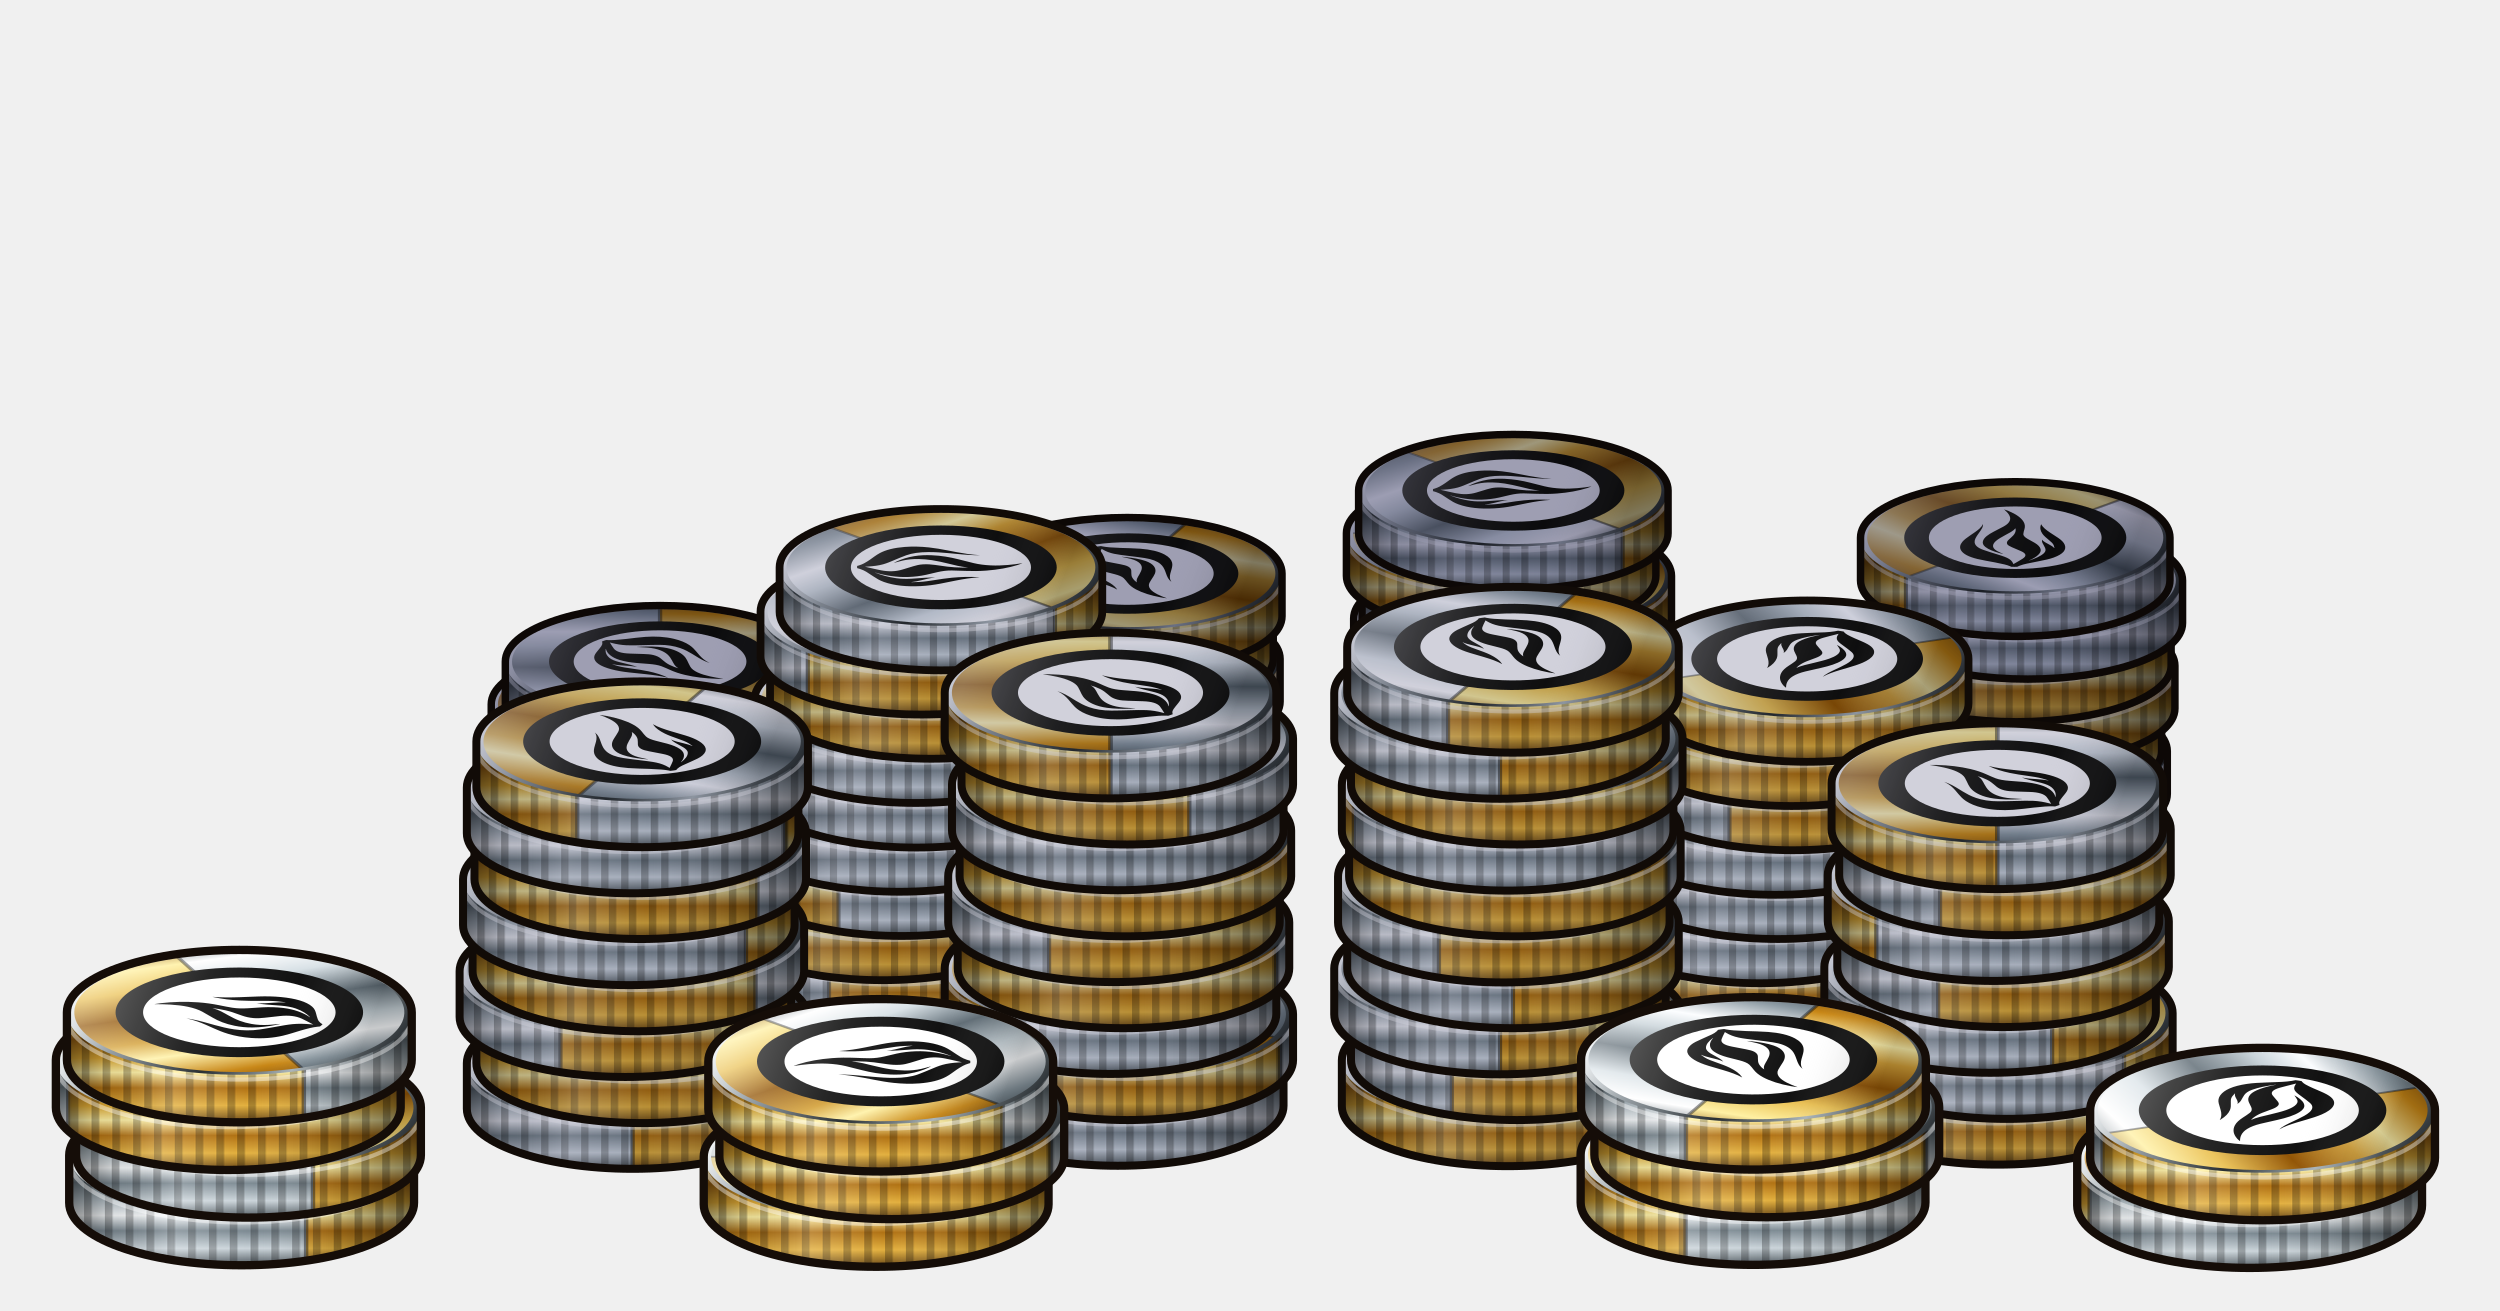
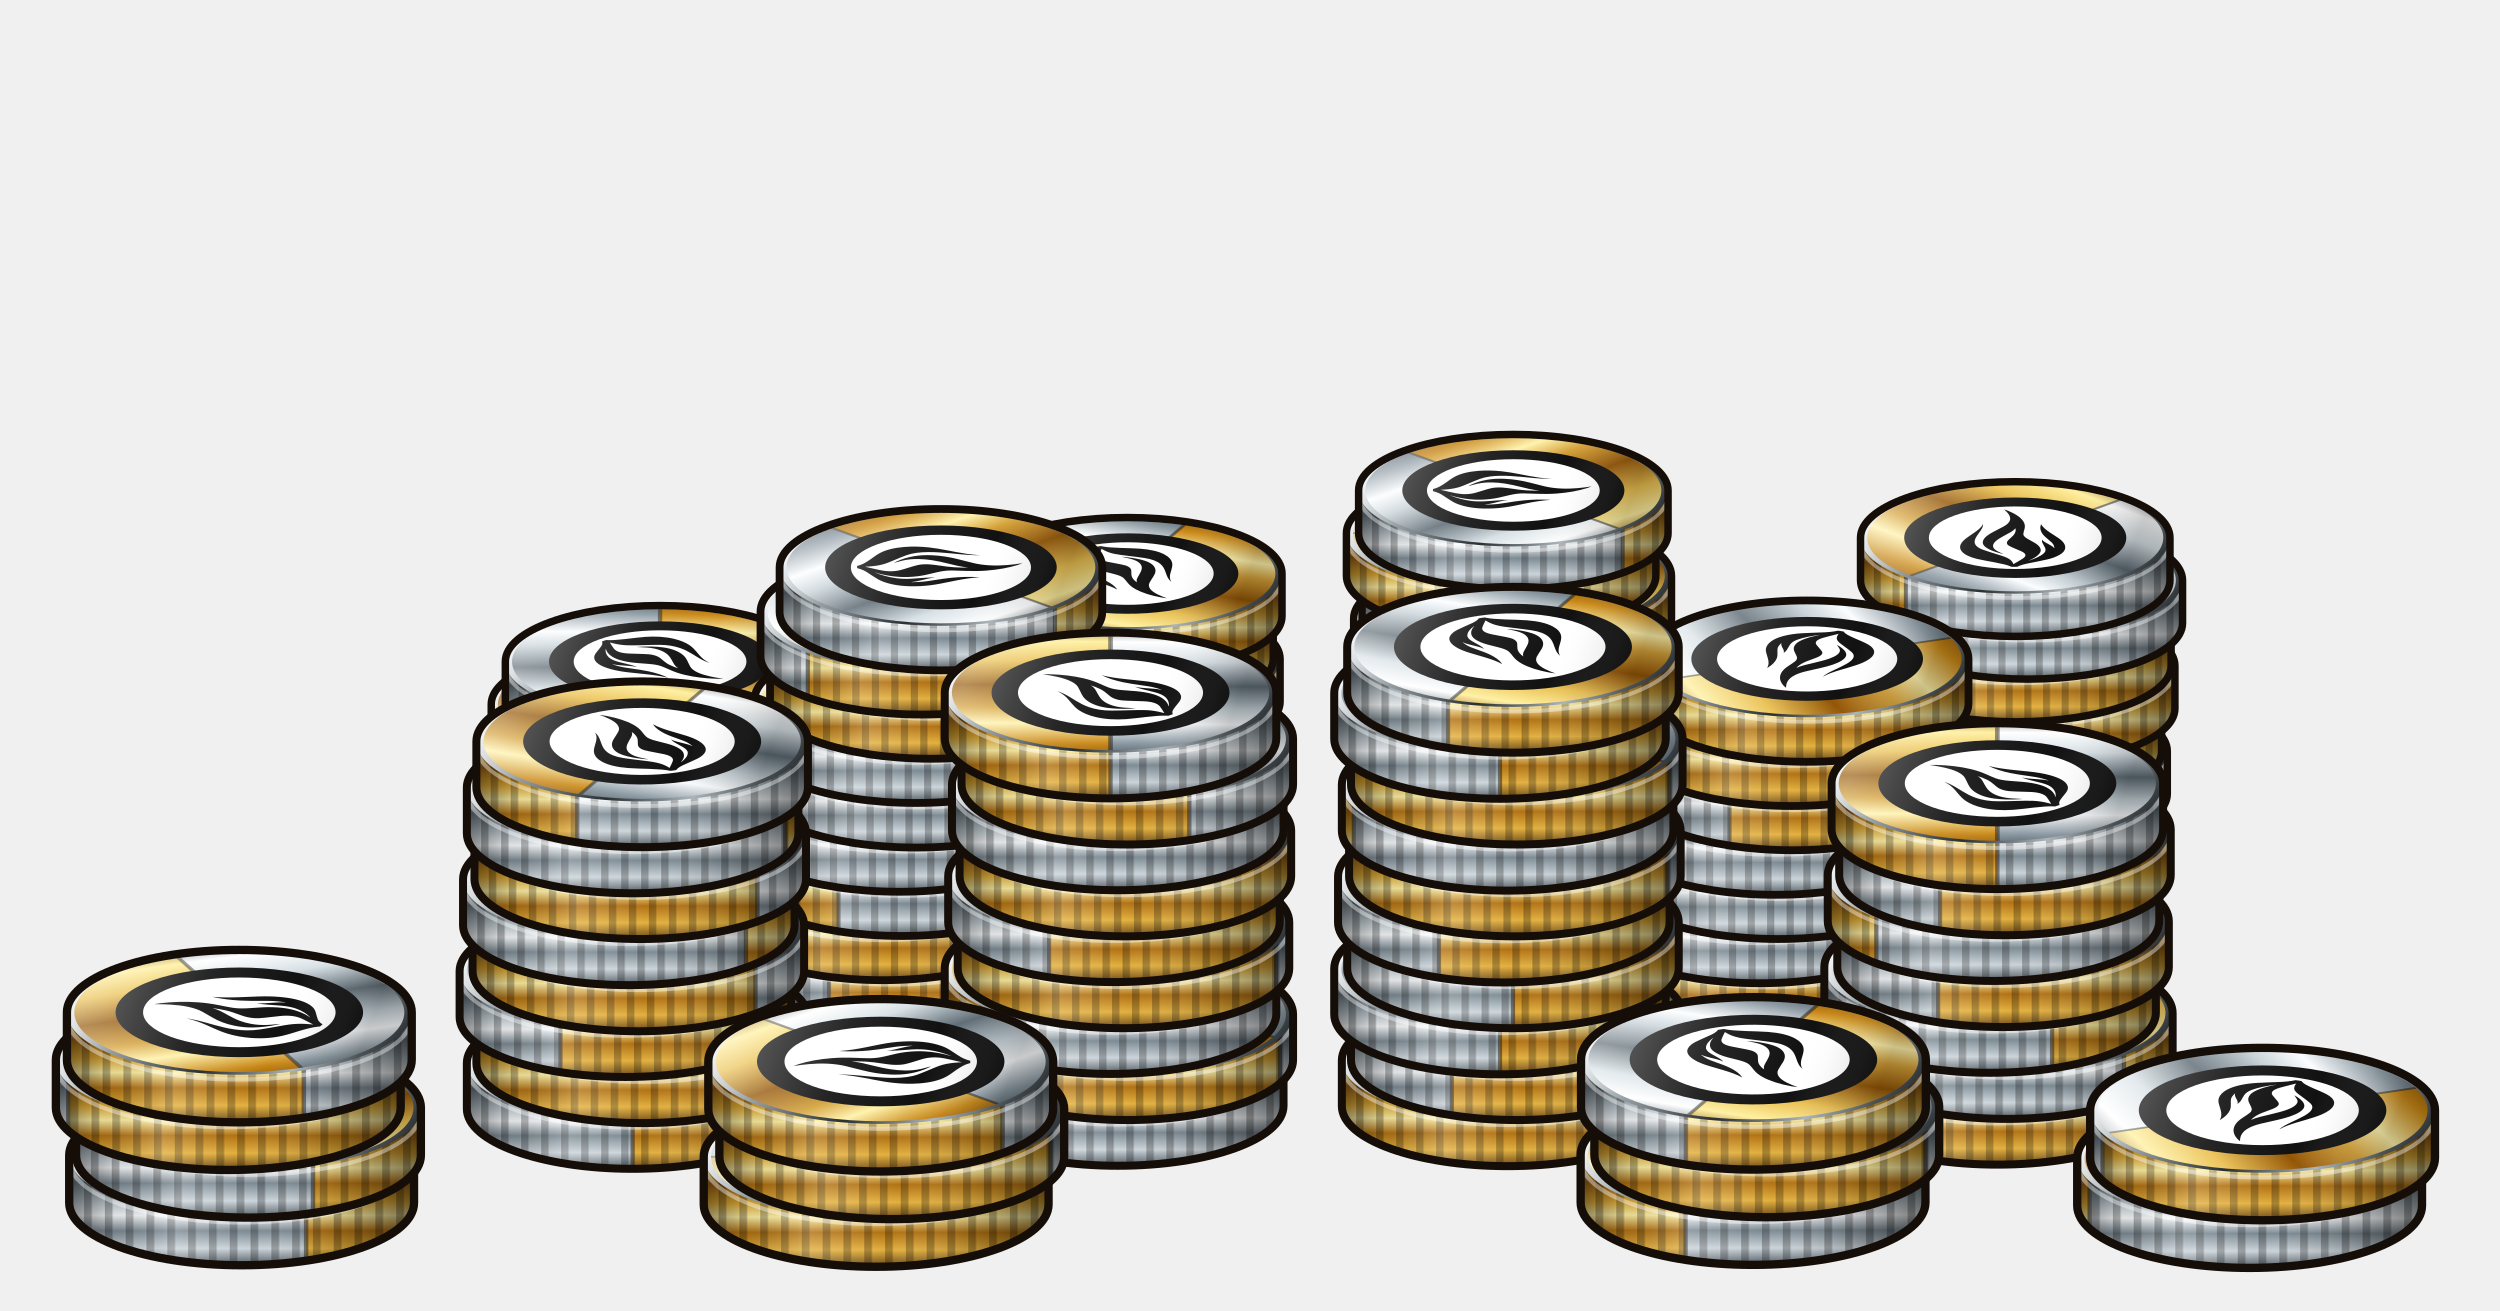
<svg xmlns="http://www.w3.org/2000/svg" xmlns:xlink="http://www.w3.org/1999/xlink" viewBox="0 0 656 344" width="656" height="344">
  <defs>
    <linearGradient id="pile-face-gold" x1="12" y1="106" x2="108" y2="14" gradientUnits="userSpaceOnUse">
      <stop offset="0" stop-color="#704005" />
      <stop offset="0.14" stop-color="#c88716" />
      <stop offset="0.28" stop-color="#fff2ab" />
      <stop offset="0.39" stop-color="#d4a139" />
      <stop offset="0.55" stop-color="#925506" />
      <stop offset="0.72" stop-color="#eac052" />
      <stop offset="0.86" stop-color="#fff0a0" />
      <stop offset="1" stop-color="#885006" />
    </linearGradient>
    <linearGradient id="pile-face-silver" x1="12" y1="106" x2="108" y2="14" gradientUnits="userSpaceOnUse">
      <stop offset="0" stop-color="#35414a" />
      <stop offset="0.14" stop-color="#8997a0" />
      <stop offset="0.28" stop-color="#fbfdff" />
      <stop offset="0.39" stop-color="#c5d0d6" />
      <stop offset="0.55" stop-color="#5d6a73" />
      <stop offset="0.72" stop-color="#d8e1e6" />
      <stop offset="0.86" stop-color="#ffffff" />
      <stop offset="1" stop-color="#59666f" />
    </linearGradient>
    <linearGradient id="pile-face-rim" x1="15" y1="5" x2="106" y2="78" gradientUnits="userSpaceOnUse">
      <stop offset="0" stop-color="#eef2f4" />
      <stop offset="0.18" stop-color="#737e85" />
      <stop offset="0.42" stop-color="#1d2327" />
      <stop offset="0.62" stop-color="#abb5ba" />
      <stop offset="0.82" stop-color="#30373c" />
      <stop offset="1" stop-color="#111518" />
    </linearGradient>
    <linearGradient id="wr" x1="0" y1="24" x2="0" y2="61" gradientUnits="userSpaceOnUse">
      <stop offset="0" stop-color="#ffffff" />
      <stop offset="0.09" stop-color="#dce5ea" />
      <stop offset="0.22" stop-color="#697780" />
      <stop offset="0.39" stop-color="#b8c4cb" />
      <stop offset="0.52" stop-color="#f8fbfd" />
      <stop offset="0.66" stop-color="#76848d" />
      <stop offset="0.82" stop-color="#c8d2d8" />
      <stop offset="1" stop-color="#2d373e" />
    </linearGradient>
    <linearGradient id="wg" x1="0" y1="24" x2="0" y2="61" gradientUnits="userSpaceOnUse">
      <stop offset="0" stop-color="#fff3b0" />
      <stop offset="0.09" stop-color="#edc45d" />
      <stop offset="0.22" stop-color="#9b5d07" />
      <stop offset="0.39" stop-color="#dca52b" />
      <stop offset="0.52" stop-color="#fff0a0" />
      <stop offset="0.66" stop-color="#ad6b09" />
      <stop offset="0.82" stop-color="#e1ac35" />
      <stop offset="1" stop-color="#4a2902" />
    </linearGradient>
    <linearGradient id="curve" x1="2" y1="0" x2="118" y2="0" gradientUnits="userSpaceOnUse">
      <stop offset="0" stop-color="#000000" stop-opacity="0.45" />
      <stop offset="0.13" stop-color="#000000" stop-opacity="0.10" />
      <stop offset="0.30" stop-color="#ffffff" stop-opacity="0.18" />
      <stop offset="0.52" stop-color="#ffffff" stop-opacity="0" />
      <stop offset="0.78" stop-color="#000000" stop-opacity="0.18" />
      <stop offset="1" stop-color="#000000" stop-opacity="0.52" />
    </linearGradient>
    <linearGradient id="gloss" x1="14" y1="6" x2="100" y2="38" gradientUnits="userSpaceOnUse">
      <stop offset="0" stop-color="#ffffff" stop-opacity="0.34" />
      <stop offset="0.4" stop-color="#ffffff" stop-opacity="0.08" />
      <stop offset="0.7" stop-color="#ffffff" stop-opacity="0" />
      <stop offset="1" stop-color="#000000" stop-opacity="0.20" />
    </linearGradient>
    <pattern id="mill" width="7" height="8" patternUnits="userSpaceOnUse">
      <rect x="0" y="0" width="7" height="8" fill="#ffffff" fill-opacity="0.05" />
      <rect x="0" y="0" width="2.6" height="8" fill="#000000" fill-opacity="0.26" />
    </pattern>
    <clipPath id="wallc">
      <path d="M2,23 l0,16 a58,21 0 0 0 116,0 l0,-16 a58,21 0 0 0 -116,0 z" />
    </clipPath>
    <clipPath id="facec">
      <ellipse cx="60" cy="23" rx="58" ry="21" />
    </clipPath>
    <clipPath id="fclip">
      <circle cx="0" cy="0" r="31.5" />
    </clipPath>
    <g id="logoart">
      <path d="M 21.816,98.184 A 54,54 0 0 1 98.184,21.816 Z" fill="url(#pile-face-gold)" />
      <path d="M 21.816,98.184 A 54,54 0 0 0 98.184,21.816 Z" fill="url(#pile-face-silver)" />
      <line x1="21.8" y1="98.2" x2="98.2" y2="21.8" stroke="#0a0a0c" stroke-opacity="0.45" stroke-width="1.6" />
      <circle cx="60" cy="60" r="40.5" fill="#111111" />
      <circle cx="60" cy="60" r="31.5" fill="#ffffff" />
      <g transform="matrix(1.26,0,0,1.26,59.71459,49.63493)">
        <g clip-path="url(#fclip)">
          <g transform="matrix(0.13,0,0,0.13,-56.16,-32.76)">
            <path fill="#111111" d="m 431.48,504.54 c -5.24,-10.41 -12.36,-18.75 -21.62,-24.98 -6.91,-4.65 -14.21,-8.76 -21.56,-12.69 -12.95,-6.93 -26.54,-12.66 -38.78,-20.91 -19.24,-12.96 -31.77,-30.57 -36.56,-53.37 -3.66,-17.46 -2.13,-34.69 2.89,-51.71 4.01,-13.6 10.35,-26.15 16.95,-38.6 7.71,-14.54 15.86,-28.87 21.81,-44.28 3.39,-8.77 5.94,-17.76 7.2,-27.11 0,3.69 0.24,7.4 -0.04,11.07 -1.48,19.17 -7.44,37.4 -11.94,55.94 -3.57,14.72 -6.92,29.46 -6.53,44.78 0.46,18.05 6.14,34.08 19.02,46.86 9.15,9.09 19.11,17.38 28.83,25.89 8.46,7.41 17.32,14.37 24.28,23.36 7.48,9.66 11.24,20.77 13.22,32.63 0.32,1.93 0.63,3.86 1.02,6.22 4.22,-6.71 8.24,-12.99 12.15,-19.34 2.97,-4.81 5.94,-9.63 8.66,-14.58 8.98,-16.34 8,-31.83 -4.22,-46.28 -6.7,-7.92 -13.41,-15.82 -20.01,-23.82 -4.83,-5.86 -9.23,-12.01 -10.54,-19.77 -1.49,-8.9 0.02,-17.43 3.25,-25.74 3.45,-8.89 7.2,-17.67 10.28,-26.69 3.52,-10.29 5.13,-21.02 5.5,-31.89 0.14,-4.19 -0.28,-8.39 -0.74,-12.61 -3.91,16.79 -14.43,29.92 -23.51,43.8 -7.15,10.93 -14.4,21.79 -19.47,33.9 -3.78,9.03 -6.23,18.4 -6.71,28.2 -0.59,11.95 2.26,23.17 8.54,33.28 3.76,6.07 8.44,11.56 12.72,17.31 0.36,0.49 0.75,0.96 1.13,1.44 l -0.39,0.49 c -2.78,-2 -5.65,-3.89 -8.33,-6.02 -12.9,-10.23 -23.86,-22.09 -30.76,-37.27 -5.35,-11.77 -6.76,-24.15 -5.31,-36.9 2.41,-21.24 11.63,-39.66 23.7,-56.9 7.63,-10.9 15.43,-21.7 22.75,-32.81 7.31,-11.11 11.78,-23.44 13.48,-36.65 1.58,-12.32 0.38,-24.49 -2.45,-36.55 -2.43,-10.38 -6,-20.36 -10.24,-30.13 l 0.47,-0.43 c 3.18,3.14 6.6,6.08 9.51,9.45 16.8,19.42 27.96,41.68 33.29,66.83 3.12,14.73 3.44,29.56 1.84,44.51 -1.06,9.89 -2.25,19.82 -2.49,29.75 -0.27,11.05 3.86,21.06 9.7,30.3 5.19,8.22 10.8,16.18 15.83,24.48 7.27,12.01 11.77,25.09 13,39.09 1.06,12.19 -1.32,23.97 -5.7,35.33 -4.68,12.14 -11.42,23.07 -19.75,33.04 -0.28,0.34 -0.5,0.73 -0.98,1.42 0.58,-0.2 0.81,-0.21 0.94,-0.33 13.86,-12.66 25.56,-26.91 32.56,-44.59 4.2,-10.61 4.64,-21.64 2.92,-32.71 -1.55,-9.97 -3.84,-19.83 -5.69,-29.75 -1.3,-6.98 -1.62,-14.03 -0.96,-21.16 2.41,11.44 9.46,20.38 15.71,29.77 4.45,6.69 8.7,13.49 10.95,21.34 l 0.78,-0.11 c -0.52,-5.46 -0.86,-10.95 -1.6,-16.38 -1.57,-11.65 -6.36,-22.27 -10.97,-32.92 -5.36,-12.4 -10.87,-24.73 -14.2,-37.9 -4.6,-18.21 -6.04,-36.6 -3.4,-55.24 0.17,-1.22 0.27,-2.44 0.62,-3.65 3.31,18.57 10.98,35.38 19.91,51.69 5.97,10.9 12.18,21.66 18.06,32.61 7.08,13.2 12.26,27.14 14.41,42.02 4.35,30.04 -2.87,56.63 -24.51,78.55 -9.21,9.33 -20.5,15.79 -31.95,21.98 -9.44,5.1 -18.91,10.16 -28.11,15.67 -11.91,7.14 -21.38,16.78 -27.83,29.82 z" />
          </g>
        </g>
      </g>
    </g>
-     <filter id="dim1" color-interpolation-filters="sRGB">
-       <feComponentTransfer>
-         <feFuncR type="linear" slope="0.82" />
-         <feFuncG type="linear" slope="0.82" />
-         <feFuncB type="linear" slope="0.86" />
-       </feComponentTransfer>
-     </filter>
-     <filter id="dim2" color-interpolation-filters="sRGB">
-       <feComponentTransfer>
-         <feFuncR type="linear" slope="0.62" />
-         <feFuncG type="linear" slope="0.62" />
-         <feFuncB type="linear" slope="0.7" />
-       </feComponentTransfer>
-     </filter>
    <filter id="soft" x="-40%" y="-40%" width="180%" height="180%">
      <feGaussianBlur stdDeviation="3" />
    </filter>
    <g id="c0">
      <path d="M2,23 a58,21 0 0 1 116,0 l0,16 a58,21 0 0 1 -116,0 z" fill="url(#wr)" />
      <g clip-path="url(#wallc)">
        <rect x="2.0" y="23" width="17.0" height="38" fill="url(#wg)" />
        <line x1="19.0" y1="23" x2="19.0" y2="60.8" stroke="#0a0a0c" stroke-opacity="0.5" stroke-width="1.5" />
        <rect x="2" y="23" width="116" height="38" fill="url(#mill)" />
        <path d="M2,23 l0,16 a58,21 0 0 0 116,0 l0,-16 a58,21 0 0 0 -116,0 z" fill="url(#curve)" />
        <path d="M2,24.6 a58,21 0 0 0 116,0" fill="none" stroke="#ffffff" stroke-opacity="0.4" stroke-width="1.4" />
      </g>
      <ellipse cx="60" cy="23" rx="58" ry="21" fill="url(#pile-face-rim)" />
      <g transform="translate(60,23) scale(1.02778,0.37216) translate(-60,-60)">
        <use href="#logoart" xlink:href="#logoart" transform="rotate(0 60 60)" />
      </g>
      <g clip-path="url(#facec)">
        <rect x="2" y="2" width="116" height="42" fill="url(#gloss)" />
      </g>
      <path d="M10.9,12.9 A56.7,20.2 0 0 1 109.1,12.9" fill="none" stroke="#ffffff" stroke-opacity="0.28" stroke-width="1.2" />
      <path d="M2,23 a58,21 0 0 1 116,0 l0,16 a58,21 0 0 1 -116,0 z" fill="none" stroke="#150d08" stroke-width="2.8" stroke-linejoin="round" />
    </g>
    <g id="c22">
      <path d="M2,23 a58,21 0 0 1 116,0 l0,16 a58,21 0 0 1 -116,0 z" fill="url(#wr)" />
      <g clip-path="url(#wallc)">
        <rect x="2.0" y="23" width="35.3" height="38" fill="url(#wg)" />
        <line x1="37.3" y1="23" x2="37.3" y2="60.8" stroke="#0a0a0c" stroke-opacity="0.5" stroke-width="1.5" />
        <rect x="2" y="23" width="116" height="38" fill="url(#mill)" />
        <path d="M2,23 l0,16 a58,21 0 0 0 116,0 l0,-16 a58,21 0 0 0 -116,0 z" fill="url(#curve)" />
        <path d="M2,24.6 a58,21 0 0 0 116,0" fill="none" stroke="#ffffff" stroke-opacity="0.4" stroke-width="1.4" />
      </g>
      <ellipse cx="60" cy="23" rx="58" ry="21" fill="url(#pile-face-rim)" />
      <g transform="translate(60,23) scale(1.02778,0.37216) translate(-60,-60)">
        <use href="#logoart" xlink:href="#logoart" transform="rotate(-22 60 60)" />
      </g>
      <g clip-path="url(#facec)">
        <rect x="2" y="2" width="116" height="42" fill="url(#gloss)" />
      </g>
      <path d="M10.9,12.9 A56.7,20.2 0 0 1 109.1,12.9" fill="none" stroke="#ffffff" stroke-opacity="0.28" stroke-width="1.2" />
      <path d="M2,23 a58,21 0 0 1 116,0 l0,16 a58,21 0 0 1 -116,0 z" fill="none" stroke="#150d08" stroke-width="2.8" stroke-linejoin="round" />
    </g>
    <g id="c45">
      <path d="M2,23 a58,21 0 0 1 116,0 l0,16 a58,21 0 0 1 -116,0 z" fill="url(#wr)" />
      <g clip-path="url(#wallc)">
        <rect x="2.0" y="23" width="58.0" height="38" fill="url(#wg)" />
        <line x1="60.0" y1="23" x2="60.0" y2="60.8" stroke="#0a0a0c" stroke-opacity="0.5" stroke-width="1.5" />
        <rect x="2" y="23" width="116" height="38" fill="url(#mill)" />
        <path d="M2,23 l0,16 a58,21 0 0 0 116,0 l0,-16 a58,21 0 0 0 -116,0 z" fill="url(#curve)" />
        <path d="M2,24.6 a58,21 0 0 0 116,0" fill="none" stroke="#ffffff" stroke-opacity="0.4" stroke-width="1.4" />
      </g>
      <ellipse cx="60" cy="23" rx="58" ry="21" fill="url(#pile-face-rim)" />
      <g transform="translate(60,23) scale(1.02778,0.37216) translate(-60,-60)">
        <use href="#logoart" xlink:href="#logoart" transform="rotate(-45 60 60)" />
      </g>
      <g clip-path="url(#facec)">
        <rect x="2" y="2" width="116" height="42" fill="url(#gloss)" />
      </g>
      <path d="M10.9,12.9 A56.7,20.2 0 0 1 109.1,12.9" fill="none" stroke="#ffffff" stroke-opacity="0.28" stroke-width="1.2" />
      <path d="M2,23 a58,21 0 0 1 116,0 l0,16 a58,21 0 0 1 -116,0 z" fill="none" stroke="#150d08" stroke-width="2.8" stroke-linejoin="round" />
    </g>
    <g id="c67">
      <path d="M2,23 a58,21 0 0 1 116,0 l0,16 a58,21 0 0 1 -116,0 z" fill="url(#wr)" />
      <g clip-path="url(#wallc)">
        <rect x="2.0" y="23" width="79.7" height="38" fill="url(#wg)" />
        <line x1="81.7" y1="23" x2="81.7" y2="60.8" stroke="#0a0a0c" stroke-opacity="0.5" stroke-width="1.5" />
        <rect x="2" y="23" width="116" height="38" fill="url(#mill)" />
        <path d="M2,23 l0,16 a58,21 0 0 0 116,0 l0,-16 a58,21 0 0 0 -116,0 z" fill="url(#curve)" />
        <path d="M2,24.6 a58,21 0 0 0 116,0" fill="none" stroke="#ffffff" stroke-opacity="0.4" stroke-width="1.4" />
      </g>
      <ellipse cx="60" cy="23" rx="58" ry="21" fill="url(#pile-face-rim)" />
      <g transform="translate(60,23) scale(1.02778,0.37216) translate(-60,-60)">
        <use href="#logoart" xlink:href="#logoart" transform="rotate(-67 60 60)" />
      </g>
      <g clip-path="url(#facec)">
        <rect x="2" y="2" width="116" height="42" fill="url(#gloss)" />
      </g>
      <path d="M10.9,12.9 A56.7,20.2 0 0 1 109.1,12.9" fill="none" stroke="#ffffff" stroke-opacity="0.28" stroke-width="1.2" />
      <path d="M2,23 a58,21 0 0 1 116,0 l0,16 a58,21 0 0 1 -116,0 z" fill="none" stroke="#150d08" stroke-width="2.8" stroke-linejoin="round" />
    </g>
    <g id="c90">
      <path d="M2,23 a58,21 0 0 1 116,0 l0,16 a58,21 0 0 1 -116,0 z" fill="url(#wr)" />
      <g clip-path="url(#wallc)">
        <rect x="2.0" y="23" width="99.0" height="38" fill="url(#wg)" />
        <line x1="101.0" y1="23" x2="101.0" y2="60.8" stroke="#0a0a0c" stroke-opacity="0.5" stroke-width="1.5" />
        <rect x="2" y="23" width="116" height="38" fill="url(#mill)" />
        <path d="M2,23 l0,16 a58,21 0 0 0 116,0 l0,-16 a58,21 0 0 0 -116,0 z" fill="url(#curve)" />
        <path d="M2,24.6 a58,21 0 0 0 116,0" fill="none" stroke="#ffffff" stroke-opacity="0.4" stroke-width="1.4" />
      </g>
      <ellipse cx="60" cy="23" rx="58" ry="21" fill="url(#pile-face-rim)" />
      <g transform="translate(60,23) scale(1.02778,0.37216) translate(-60,-60)">
        <use href="#logoart" xlink:href="#logoart" transform="rotate(-90 60 60)" />
      </g>
      <g clip-path="url(#facec)">
        <rect x="2" y="2" width="116" height="42" fill="url(#gloss)" />
      </g>
      <path d="M10.9,12.9 A56.7,20.2 0 0 1 109.1,12.9" fill="none" stroke="#ffffff" stroke-opacity="0.28" stroke-width="1.2" />
      <path d="M2,23 a58,21 0 0 1 116,0 l0,16 a58,21 0 0 1 -116,0 z" fill="none" stroke="#150d08" stroke-width="2.8" stroke-linejoin="round" />
    </g>
    <g id="c112">
      <path d="M2,23 a58,21 0 0 1 116,0 l0,16 a58,21 0 0 1 -116,0 z" fill="url(#wr)" />
      <g clip-path="url(#wallc)">
        <rect x="2.0" y="23" width="111.4" height="38" fill="url(#wg)" />
        <line x1="113.4" y1="23" x2="113.4" y2="60.8" stroke="#0a0a0c" stroke-opacity="0.5" stroke-width="1.5" />
        <rect x="2" y="23" width="116" height="38" fill="url(#mill)" />
        <path d="M2,23 l0,16 a58,21 0 0 0 116,0 l0,-16 a58,21 0 0 0 -116,0 z" fill="url(#curve)" />
        <path d="M2,24.6 a58,21 0 0 0 116,0" fill="none" stroke="#ffffff" stroke-opacity="0.4" stroke-width="1.4" />
      </g>
      <ellipse cx="60" cy="23" rx="58" ry="21" fill="url(#pile-face-rim)" />
      <g transform="translate(60,23) scale(1.02778,0.37216) translate(-60,-60)">
        <use href="#logoart" xlink:href="#logoart" transform="rotate(-112 60 60)" />
      </g>
      <g clip-path="url(#facec)">
        <rect x="2" y="2" width="116" height="42" fill="url(#gloss)" />
      </g>
      <path d="M10.9,12.9 A56.7,20.2 0 0 1 109.1,12.9" fill="none" stroke="#ffffff" stroke-opacity="0.28" stroke-width="1.2" />
      <path d="M2,23 a58,21 0 0 1 116,0 l0,16 a58,21 0 0 1 -116,0 z" fill="none" stroke="#150d08" stroke-width="2.8" stroke-linejoin="round" />
    </g>
    <g id="c135">
      <path d="M2,23 a58,21 0 0 1 116,0 l0,16 a58,21 0 0 1 -116,0 z" fill="url(#wr)" />
      <g clip-path="url(#wallc)">
        <rect x="2.0" y="23" width="116.0" height="38" fill="url(#wg)" />
        <rect x="2" y="23" width="116" height="38" fill="url(#mill)" />
        <path d="M2,23 l0,16 a58,21 0 0 0 116,0 l0,-16 a58,21 0 0 0 -116,0 z" fill="url(#curve)" />
        <path d="M2,24.6 a58,21 0 0 0 116,0" fill="none" stroke="#ffffff" stroke-opacity="0.4" stroke-width="1.4" />
      </g>
      <ellipse cx="60" cy="23" rx="58" ry="21" fill="url(#pile-face-rim)" />
      <g transform="translate(60,23) scale(1.02778,0.37216) translate(-60,-60)">
        <use href="#logoart" xlink:href="#logoart" transform="rotate(-135 60 60)" />
      </g>
      <g clip-path="url(#facec)">
        <rect x="2" y="2" width="116" height="42" fill="url(#gloss)" />
      </g>
      <path d="M10.9,12.9 A56.7,20.2 0 0 1 109.1,12.9" fill="none" stroke="#ffffff" stroke-opacity="0.28" stroke-width="1.2" />
      <path d="M2,23 a58,21 0 0 1 116,0 l0,16 a58,21 0 0 1 -116,0 z" fill="none" stroke="#150d08" stroke-width="2.8" stroke-linejoin="round" />
    </g>
    <g id="c157">
      <path d="M2,23 a58,21 0 0 1 116,0 l0,16 a58,21 0 0 1 -116,0 z" fill="url(#wr)" />
      <g clip-path="url(#wallc)">
        <rect x="6.2" y="23" width="111.8" height="38" fill="url(#wg)" />
        <line x1="6.2" y1="23" x2="6.2" y2="60.8" stroke="#0a0a0c" stroke-opacity="0.5" stroke-width="1.5" />
        <rect x="2" y="23" width="116" height="38" fill="url(#mill)" />
        <path d="M2,23 l0,16 a58,21 0 0 0 116,0 l0,-16 a58,21 0 0 0 -116,0 z" fill="url(#curve)" />
        <path d="M2,24.6 a58,21 0 0 0 116,0" fill="none" stroke="#ffffff" stroke-opacity="0.4" stroke-width="1.4" />
      </g>
      <ellipse cx="60" cy="23" rx="58" ry="21" fill="url(#pile-face-rim)" />
      <g transform="translate(60,23) scale(1.02778,0.37216) translate(-60,-60)">
        <use href="#logoart" xlink:href="#logoart" transform="rotate(-157 60 60)" />
      </g>
      <g clip-path="url(#facec)">
        <rect x="2" y="2" width="116" height="42" fill="url(#gloss)" />
      </g>
      <path d="M10.9,12.9 A56.7,20.2 0 0 1 109.1,12.9" fill="none" stroke="#ffffff" stroke-opacity="0.28" stroke-width="1.2" />
      <path d="M2,23 a58,21 0 0 1 116,0 l0,16 a58,21 0 0 1 -116,0 z" fill="none" stroke="#150d08" stroke-width="2.8" stroke-linejoin="round" />
    </g>
    <g id="c180">
      <path d="M2,23 a58,21 0 0 1 116,0 l0,16 a58,21 0 0 1 -116,0 z" fill="url(#wr)" />
      <g clip-path="url(#wallc)">
        <rect x="19.0" y="23" width="99.0" height="38" fill="url(#wg)" />
        <line x1="19.0" y1="23" x2="19.0" y2="60.8" stroke="#0a0a0c" stroke-opacity="0.5" stroke-width="1.5" />
        <rect x="2" y="23" width="116" height="38" fill="url(#mill)" />
        <path d="M2,23 l0,16 a58,21 0 0 0 116,0 l0,-16 a58,21 0 0 0 -116,0 z" fill="url(#curve)" />
        <path d="M2,24.6 a58,21 0 0 0 116,0" fill="none" stroke="#ffffff" stroke-opacity="0.4" stroke-width="1.4" />
      </g>
      <ellipse cx="60" cy="23" rx="58" ry="21" fill="url(#pile-face-rim)" />
      <g transform="translate(60,23) scale(1.02778,0.37216) translate(-60,-60)">
        <use href="#logoart" xlink:href="#logoart" transform="rotate(-180 60 60)" />
      </g>
      <g clip-path="url(#facec)">
        <rect x="2" y="2" width="116" height="42" fill="url(#gloss)" />
      </g>
      <path d="M10.9,12.9 A56.7,20.2 0 0 1 109.1,12.9" fill="none" stroke="#ffffff" stroke-opacity="0.28" stroke-width="1.2" />
      <path d="M2,23 a58,21 0 0 1 116,0 l0,16 a58,21 0 0 1 -116,0 z" fill="none" stroke="#150d08" stroke-width="2.8" stroke-linejoin="round" />
    </g>
    <g id="c202">
      <path d="M2,23 a58,21 0 0 1 116,0 l0,16 a58,21 0 0 1 -116,0 z" fill="url(#wr)" />
      <g clip-path="url(#wallc)">
        <rect x="37.3" y="23" width="80.7" height="38" fill="url(#wg)" />
        <line x1="37.3" y1="23" x2="37.3" y2="60.8" stroke="#0a0a0c" stroke-opacity="0.5" stroke-width="1.5" />
        <rect x="2" y="23" width="116" height="38" fill="url(#mill)" />
        <path d="M2,23 l0,16 a58,21 0 0 0 116,0 l0,-16 a58,21 0 0 0 -116,0 z" fill="url(#curve)" />
        <path d="M2,24.6 a58,21 0 0 0 116,0" fill="none" stroke="#ffffff" stroke-opacity="0.4" stroke-width="1.4" />
      </g>
      <ellipse cx="60" cy="23" rx="58" ry="21" fill="url(#pile-face-rim)" />
      <g transform="translate(60,23) scale(1.02778,0.37216) translate(-60,-60)">
        <use href="#logoart" xlink:href="#logoart" transform="rotate(-202 60 60)" />
      </g>
      <g clip-path="url(#facec)">
        <rect x="2" y="2" width="116" height="42" fill="url(#gloss)" />
      </g>
      <path d="M10.9,12.9 A56.7,20.2 0 0 1 109.1,12.9" fill="none" stroke="#ffffff" stroke-opacity="0.28" stroke-width="1.2" />
      <path d="M2,23 a58,21 0 0 1 116,0 l0,16 a58,21 0 0 1 -116,0 z" fill="none" stroke="#150d08" stroke-width="2.8" stroke-linejoin="round" />
    </g>
    <g id="c225">
      <path d="M2,23 a58,21 0 0 1 116,0 l0,16 a58,21 0 0 1 -116,0 z" fill="url(#wr)" />
      <g clip-path="url(#wallc)">
        <rect x="60.0" y="23" width="58.0" height="38" fill="url(#wg)" />
        <line x1="60.0" y1="23" x2="60.0" y2="60.8" stroke="#0a0a0c" stroke-opacity="0.5" stroke-width="1.5" />
        <rect x="2" y="23" width="116" height="38" fill="url(#mill)" />
        <path d="M2,23 l0,16 a58,21 0 0 0 116,0 l0,-16 a58,21 0 0 0 -116,0 z" fill="url(#curve)" />
        <path d="M2,24.6 a58,21 0 0 0 116,0" fill="none" stroke="#ffffff" stroke-opacity="0.4" stroke-width="1.4" />
      </g>
      <ellipse cx="60" cy="23" rx="58" ry="21" fill="url(#pile-face-rim)" />
      <g transform="translate(60,23) scale(1.02778,0.37216) translate(-60,-60)">
        <use href="#logoart" xlink:href="#logoart" transform="rotate(-225 60 60)" />
      </g>
      <g clip-path="url(#facec)">
        <rect x="2" y="2" width="116" height="42" fill="url(#gloss)" />
      </g>
      <path d="M10.9,12.9 A56.7,20.2 0 0 1 109.1,12.9" fill="none" stroke="#ffffff" stroke-opacity="0.28" stroke-width="1.2" />
      <path d="M2,23 a58,21 0 0 1 116,0 l0,16 a58,21 0 0 1 -116,0 z" fill="none" stroke="#150d08" stroke-width="2.8" stroke-linejoin="round" />
    </g>
    <g id="c247">
      <path d="M2,23 a58,21 0 0 1 116,0 l0,16 a58,21 0 0 1 -116,0 z" fill="url(#wr)" />
      <g clip-path="url(#wallc)">
        <rect x="81.7" y="23" width="36.3" height="38" fill="url(#wg)" />
        <line x1="81.7" y1="23" x2="81.7" y2="60.8" stroke="#0a0a0c" stroke-opacity="0.5" stroke-width="1.5" />
        <rect x="2" y="23" width="116" height="38" fill="url(#mill)" />
        <path d="M2,23 l0,16 a58,21 0 0 0 116,0 l0,-16 a58,21 0 0 0 -116,0 z" fill="url(#curve)" />
        <path d="M2,24.6 a58,21 0 0 0 116,0" fill="none" stroke="#ffffff" stroke-opacity="0.4" stroke-width="1.4" />
      </g>
      <ellipse cx="60" cy="23" rx="58" ry="21" fill="url(#pile-face-rim)" />
      <g transform="translate(60,23) scale(1.02778,0.37216) translate(-60,-60)">
        <use href="#logoart" xlink:href="#logoart" transform="rotate(-247 60 60)" />
      </g>
      <g clip-path="url(#facec)">
        <rect x="2" y="2" width="116" height="42" fill="url(#gloss)" />
      </g>
      <path d="M10.9,12.9 A56.7,20.2 0 0 1 109.1,12.9" fill="none" stroke="#ffffff" stroke-opacity="0.28" stroke-width="1.2" />
      <path d="M2,23 a58,21 0 0 1 116,0 l0,16 a58,21 0 0 1 -116,0 z" fill="none" stroke="#150d08" stroke-width="2.8" stroke-linejoin="round" />
    </g>
    <g id="c270">
      <path d="M2,23 a58,21 0 0 1 116,0 l0,16 a58,21 0 0 1 -116,0 z" fill="url(#wr)" />
      <g clip-path="url(#wallc)">
        <rect x="101.0" y="23" width="17.0" height="38" fill="url(#wg)" />
        <line x1="101.0" y1="23" x2="101.0" y2="60.8" stroke="#0a0a0c" stroke-opacity="0.5" stroke-width="1.5" />
        <rect x="2" y="23" width="116" height="38" fill="url(#mill)" />
        <path d="M2,23 l0,16 a58,21 0 0 0 116,0 l0,-16 a58,21 0 0 0 -116,0 z" fill="url(#curve)" />
        <path d="M2,24.6 a58,21 0 0 0 116,0" fill="none" stroke="#ffffff" stroke-opacity="0.4" stroke-width="1.4" />
      </g>
      <ellipse cx="60" cy="23" rx="58" ry="21" fill="url(#pile-face-rim)" />
      <g transform="translate(60,23) scale(1.02778,0.37216) translate(-60,-60)">
        <use href="#logoart" xlink:href="#logoart" transform="rotate(-270 60 60)" />
      </g>
      <g clip-path="url(#facec)">
        <rect x="2" y="2" width="116" height="42" fill="url(#gloss)" />
      </g>
      <path d="M10.9,12.9 A56.7,20.2 0 0 1 109.1,12.9" fill="none" stroke="#ffffff" stroke-opacity="0.28" stroke-width="1.2" />
      <path d="M2,23 a58,21 0 0 1 116,0 l0,16 a58,21 0 0 1 -116,0 z" fill="none" stroke="#150d08" stroke-width="2.8" stroke-linejoin="round" />
    </g>
    <g id="c292">
      <path d="M2,23 a58,21 0 0 1 116,0 l0,16 a58,21 0 0 1 -116,0 z" fill="url(#wr)" />
      <g clip-path="url(#wallc)">
        <rect x="113.4" y="23" width="4.6" height="38" fill="url(#wg)" />
        <line x1="113.4" y1="23" x2="113.4" y2="60.8" stroke="#0a0a0c" stroke-opacity="0.5" stroke-width="1.5" />
        <rect x="2" y="23" width="116" height="38" fill="url(#mill)" />
        <path d="M2,23 l0,16 a58,21 0 0 0 116,0 l0,-16 a58,21 0 0 0 -116,0 z" fill="url(#curve)" />
        <path d="M2,24.6 a58,21 0 0 0 116,0" fill="none" stroke="#ffffff" stroke-opacity="0.4" stroke-width="1.4" />
      </g>
      <ellipse cx="60" cy="23" rx="58" ry="21" fill="url(#pile-face-rim)" />
      <g transform="translate(60,23) scale(1.02778,0.37216) translate(-60,-60)">
        <use href="#logoart" xlink:href="#logoart" transform="rotate(-292 60 60)" />
      </g>
      <g clip-path="url(#facec)">
        <rect x="2" y="2" width="116" height="42" fill="url(#gloss)" />
      </g>
      <path d="M10.9,12.9 A56.7,20.2 0 0 1 109.1,12.9" fill="none" stroke="#ffffff" stroke-opacity="0.28" stroke-width="1.2" />
      <path d="M2,23 a58,21 0 0 1 116,0 l0,16 a58,21 0 0 1 -116,0 z" fill="none" stroke="#150d08" stroke-width="2.8" stroke-linejoin="round" />
    </g>
    <g id="c315">
      <path d="M2,23 a58,21 0 0 1 116,0 l0,16 a58,21 0 0 1 -116,0 z" fill="url(#wr)" />
      <g clip-path="url(#wallc)">
        <rect x="2" y="23" width="116" height="38" fill="url(#mill)" />
        <path d="M2,23 l0,16 a58,21 0 0 0 116,0 l0,-16 a58,21 0 0 0 -116,0 z" fill="url(#curve)" />
        <path d="M2,24.6 a58,21 0 0 0 116,0" fill="none" stroke="#ffffff" stroke-opacity="0.4" stroke-width="1.4" />
      </g>
      <ellipse cx="60" cy="23" rx="58" ry="21" fill="url(#pile-face-rim)" />
      <g transform="translate(60,23) scale(1.02778,0.37216) translate(-60,-60)">
        <use href="#logoart" xlink:href="#logoart" transform="rotate(-315 60 60)" />
      </g>
      <g clip-path="url(#facec)">
        <rect x="2" y="2" width="116" height="42" fill="url(#gloss)" />
      </g>
      <path d="M10.9,12.9 A56.7,20.2 0 0 1 109.1,12.9" fill="none" stroke="#ffffff" stroke-opacity="0.28" stroke-width="1.2" />
      <path d="M2,23 a58,21 0 0 1 116,0 l0,16 a58,21 0 0 1 -116,0 z" fill="none" stroke="#150d08" stroke-width="2.8" stroke-linejoin="round" />
    </g>
    <g id="c337">
      <path d="M2,23 a58,21 0 0 1 116,0 l0,16 a58,21 0 0 1 -116,0 z" fill="url(#wr)" />
      <g clip-path="url(#wallc)">
        <rect x="2.0" y="23" width="4.2" height="38" fill="url(#wg)" />
        <line x1="6.2" y1="23" x2="6.2" y2="60.8" stroke="#0a0a0c" stroke-opacity="0.5" stroke-width="1.5" />
        <rect x="2" y="23" width="116" height="38" fill="url(#mill)" />
        <path d="M2,23 l0,16 a58,21 0 0 0 116,0 l0,-16 a58,21 0 0 0 -116,0 z" fill="url(#curve)" />
        <path d="M2,24.6 a58,21 0 0 0 116,0" fill="none" stroke="#ffffff" stroke-opacity="0.4" stroke-width="1.4" />
      </g>
      <ellipse cx="60" cy="23" rx="58" ry="21" fill="url(#pile-face-rim)" />
      <g transform="translate(60,23) scale(1.02778,0.37216) translate(-60,-60)">
        <use href="#logoart" xlink:href="#logoart" transform="rotate(-337 60 60)" />
      </g>
      <g clip-path="url(#facec)">
        <rect x="2" y="2" width="116" height="42" fill="url(#gloss)" />
      </g>
      <path d="M10.9,12.9 A56.7,20.2 0 0 1 109.1,12.9" fill="none" stroke="#ffffff" stroke-opacity="0.28" stroke-width="1.2" />
      <path d="M2,23 a58,21 0 0 1 116,0 l0,16 a58,21 0 0 1 -116,0 z" fill="none" stroke="#150d08" stroke-width="2.8" stroke-linejoin="round" />
    </g>
  </defs>
-   <g filter="url(#dim2)">
+   <g>
    <use href="#c90" xlink:href="#c90" transform="translate(124.2 213.5) scale(0.70)" />
    <use href="#c0" xlink:href="#c0" transform="translate(127.5 202.3) scale(0.70)" />
    <use href="#c45" xlink:href="#c45" transform="translate(124.5 191.1) scale(0.70)" />
    <use href="#c22" xlink:href="#c22" transform="translate(128.7 179.9) scale(0.70)" />
    <use href="#c45" xlink:href="#c45" transform="translate(127.5 168.7) scale(0.70)" />
    <use href="#c225" xlink:href="#c225" transform="translate(131.2 157.5) scale(0.70)" />
    <use href="#c180" xlink:href="#c180" transform="translate(251.5 212.8) scale(0.70)" />
    <use href="#c135" xlink:href="#c135" transform="translate(253.8 201.6) scale(0.70)" />
    <use href="#c202" xlink:href="#c202" transform="translate(249.7 190.4) scale(0.70)" />
    <use href="#c45" xlink:href="#c45" transform="translate(252.9 179.2) scale(0.70)" />
    <use href="#c270" xlink:href="#c270" transform="translate(250.6 168.0) scale(0.70)" />
    <use href="#c180" xlink:href="#c180" transform="translate(253.3 156.8) scale(0.70)" />
    <use href="#c225" xlink:href="#c225" transform="translate(251.5 145.6) scale(0.70)" />
    <use href="#c202" xlink:href="#c202" transform="translate(253.8 134.4) scale(0.70)" />
    <use href="#c112" xlink:href="#c112" transform="translate(353.8 213.4) scale(0.70)" />
    <use href="#c135" xlink:href="#c135" transform="translate(356.0 202.2) scale(0.70)" />
    <use href="#c202" xlink:href="#c202" transform="translate(351.9 191.0) scale(0.70)" />
    <use href="#c180" xlink:href="#c180" transform="translate(355.1 179.8) scale(0.70)" />
    <use href="#c225" xlink:href="#c225" transform="translate(352.9 168.6) scale(0.70)" />
    <use href="#c67" xlink:href="#c67" transform="translate(355.6 157.4) scale(0.70)" />
    <use href="#c180" xlink:href="#c180" transform="translate(353.8 146.2) scale(0.70)" />
    <use href="#c247" xlink:href="#c247" transform="translate(356.0 135.0) scale(0.70)" />
    <use href="#c135" xlink:href="#c135" transform="translate(351.9 123.8) scale(0.70)" />
    <use href="#c270" xlink:href="#c270" transform="translate(355.1 112.6) scale(0.70)" />
    <use href="#c225" xlink:href="#c225" transform="translate(482.3 214.6) scale(0.70)" />
    <use href="#c157" xlink:href="#c157" transform="translate(485.4 203.4) scale(0.70)" />
    <use href="#c67" xlink:href="#c67" transform="translate(482.1 192.2) scale(0.70)" />
    <use href="#c67" xlink:href="#c67" transform="translate(486.1 181.0) scale(0.70)" />
    <use href="#c202" xlink:href="#c202" transform="translate(484.6 169.8) scale(0.70)" />
    <use href="#c157" xlink:href="#c157" transform="translate(488.1 158.6) scale(0.70)" />
    <use href="#c135" xlink:href="#c135" transform="translate(487.1 147.4) scale(0.70)" />
    <use href="#c0" xlink:href="#c0" transform="translate(490.1 136.2) scale(0.70)" />
    <use href="#c0" xlink:href="#c0" transform="translate(486.8 125.0) scale(0.70)" />
  </g>
-   <g filter="url(#dim1)">
+   <g>
    <use href="#c45" xlink:href="#c45" transform="translate(186.3 236.7) scale(0.73)" />
    <use href="#c202" xlink:href="#c202" transform="translate(190.3 225.1) scale(0.73)" />
    <use href="#c90" xlink:href="#c90" transform="translate(187.8 213.4) scale(0.73)" />
    <use href="#c22" xlink:href="#c22" transform="translate(192.8 201.8) scale(0.73)" />
    <use href="#c0" xlink:href="#c0" transform="translate(192.2 190.2) scale(0.73)" />
    <use href="#c292" xlink:href="#c292" transform="translate(196.7 178.6) scale(0.73)" />
    <use href="#c0" xlink:href="#c0" transform="translate(196.5 166.9) scale(0.73)" />
    <use href="#c67" xlink:href="#c67" transform="translate(200.6 155.3) scale(0.73)" />
    <use href="#c180" xlink:href="#c180" transform="translate(198.1 143.7) scale(0.73)" />
    <use href="#c270" xlink:href="#c270" transform="translate(203.1 132.1) scale(0.73)" />
    <use href="#c292" xlink:href="#c292" transform="translate(416.4 237.5) scale(0.73)" />
    <use href="#c112" xlink:href="#c112" transform="translate(420.5 225.8) scale(0.73)" />
    <use href="#c0" xlink:href="#c0" transform="translate(417.9 214.2) scale(0.73)" />
    <use href="#c292" xlink:href="#c292" transform="translate(422.8 202.6) scale(0.73)" />
    <use href="#c270" xlink:href="#c270" transform="translate(422.1 191.0) scale(0.73)" />
    <use href="#c202" xlink:href="#c202" transform="translate(426.6 179.3) scale(0.73)" />
    <use href="#c90" xlink:href="#c90" transform="translate(426.3 167.7) scale(0.73)" />
    <use href="#c157" xlink:href="#c157" transform="translate(430.4 156.1) scale(0.73)" />
  </g>
-   <g filter="url(#dim1)">
+   <g>
    <use href="#c225" xlink:href="#c225" transform="translate(121.0 261.7) scale(0.75)" />
    <use href="#c135" xlink:href="#c135" transform="translate(123.5 249.7) scale(0.75)" />
    <use href="#c202" xlink:href="#c202" transform="translate(119.1 237.6) scale(0.75)" />
    <use href="#c90" xlink:href="#c90" transform="translate(122.5 225.6) scale(0.75)" />
    <use href="#c270" xlink:href="#c270" transform="translate(120.0 213.5) scale(0.75)" />
    <use href="#c90" xlink:href="#c90" transform="translate(123.0 201.4) scale(0.75)" />
    <use href="#c292" xlink:href="#c292" transform="translate(121.0 189.4) scale(0.75)" />
    <use href="#c22" xlink:href="#c22" transform="translate(123.5 177.3) scale(0.75)" />
    <use href="#c0" xlink:href="#c0" transform="translate(248.3 260.9) scale(0.75)" />
    <use href="#c112" xlink:href="#c112" transform="translate(250.8 248.9) scale(0.75)" />
    <use href="#c0" xlink:href="#c0" transform="translate(246.4 236.8) scale(0.75)" />
    <use href="#c112" xlink:href="#c112" transform="translate(249.8 224.8) scale(0.75)" />
    <use href="#c202" xlink:href="#c202" transform="translate(247.3 212.7) scale(0.75)" />
    <use href="#c135" xlink:href="#c135" transform="translate(250.3 200.7) scale(0.75)" />
    <use href="#c315" xlink:href="#c315" transform="translate(248.3 188.6) scale(0.75)" />
    <use href="#c67" xlink:href="#c67" transform="translate(250.8 176.6) scale(0.75)" />
    <use href="#c45" xlink:href="#c45" transform="translate(246.4 164.5) scale(0.75)" />
    <use href="#c135" xlink:href="#c135" transform="translate(350.6 261.0) scale(0.75)" />
    <use href="#c202" xlink:href="#c202" transform="translate(353.0 248.9) scale(0.75)" />
    <use href="#c225" xlink:href="#c225" transform="translate(348.6 236.9) scale(0.75)" />
    <use href="#c225" xlink:href="#c225" transform="translate(352.0 224.8) scale(0.75)" />
    <use href="#c202" xlink:href="#c202" transform="translate(349.6 212.8) scale(0.75)" />
    <use href="#c112" xlink:href="#c112" transform="translate(352.5 200.7) scale(0.75)" />
    <use href="#c337" xlink:href="#c337" transform="translate(350.6 188.7) scale(0.75)" />
    <use href="#c112" xlink:href="#c112" transform="translate(353.0 176.6) scale(0.75)" />
    <use href="#c225" xlink:href="#c225" transform="translate(348.6 164.6) scale(0.75)" />
    <use href="#c202" xlink:href="#c202" transform="translate(352.0 152.5) scale(0.75)" />
    <use href="#c112" xlink:href="#c112" transform="translate(479.1 260.6) scale(0.75)" />
    <use href="#c270" xlink:href="#c270" transform="translate(481.6 248.6) scale(0.75)" />
    <use href="#c247" xlink:href="#c247" transform="translate(477.2 236.5) scale(0.75)" />
    <use href="#c202" xlink:href="#c202" transform="translate(480.6 224.5) scale(0.75)" />
    <use href="#c0" xlink:href="#c0" transform="translate(478.1 212.4) scale(0.75)" />
    <use href="#c202" xlink:href="#c202" transform="translate(481.1 200.4) scale(0.75)" />
    <use href="#c45" xlink:href="#c45" transform="translate(479.1 188.3) scale(0.75)" />
  </g>
  <g>
    <use href="#c247" xlink:href="#c247" transform="translate(16.6 285.2) scale(0.78)" />
    <use href="#c247" xlink:href="#c247" transform="translate(18.4 272.7) scale(0.78)" />
    <use href="#c157" xlink:href="#c157" transform="translate(13.1 260.2) scale(0.78)" />
    <use href="#c67" xlink:href="#c67" transform="translate(16.0 247.7) scale(0.78)" />
    <use href="#c135" xlink:href="#c135" transform="translate(183.1 285.6) scale(0.78)" />
    <use href="#c112" xlink:href="#c112" transform="translate(187.2 273.1) scale(0.78)" />
    <use href="#c90" xlink:href="#c90" transform="translate(184.3 260.6) scale(0.78)" />
    <use href="#c22" xlink:href="#c22" transform="translate(413.2 285.1) scale(0.78)" />
    <use href="#c112" xlink:href="#c112" transform="translate(416.8 272.6) scale(0.78)" />
    <use href="#c202" xlink:href="#c202" transform="translate(413.3 260.1) scale(0.78)" />
    <use href="#c337" xlink:href="#c337" transform="translate(543.5 285.9) scale(0.78)" />
    <use href="#c157" xlink:href="#c157" transform="translate(546.9 273.4) scale(0.78)" />
  </g>
</svg>
